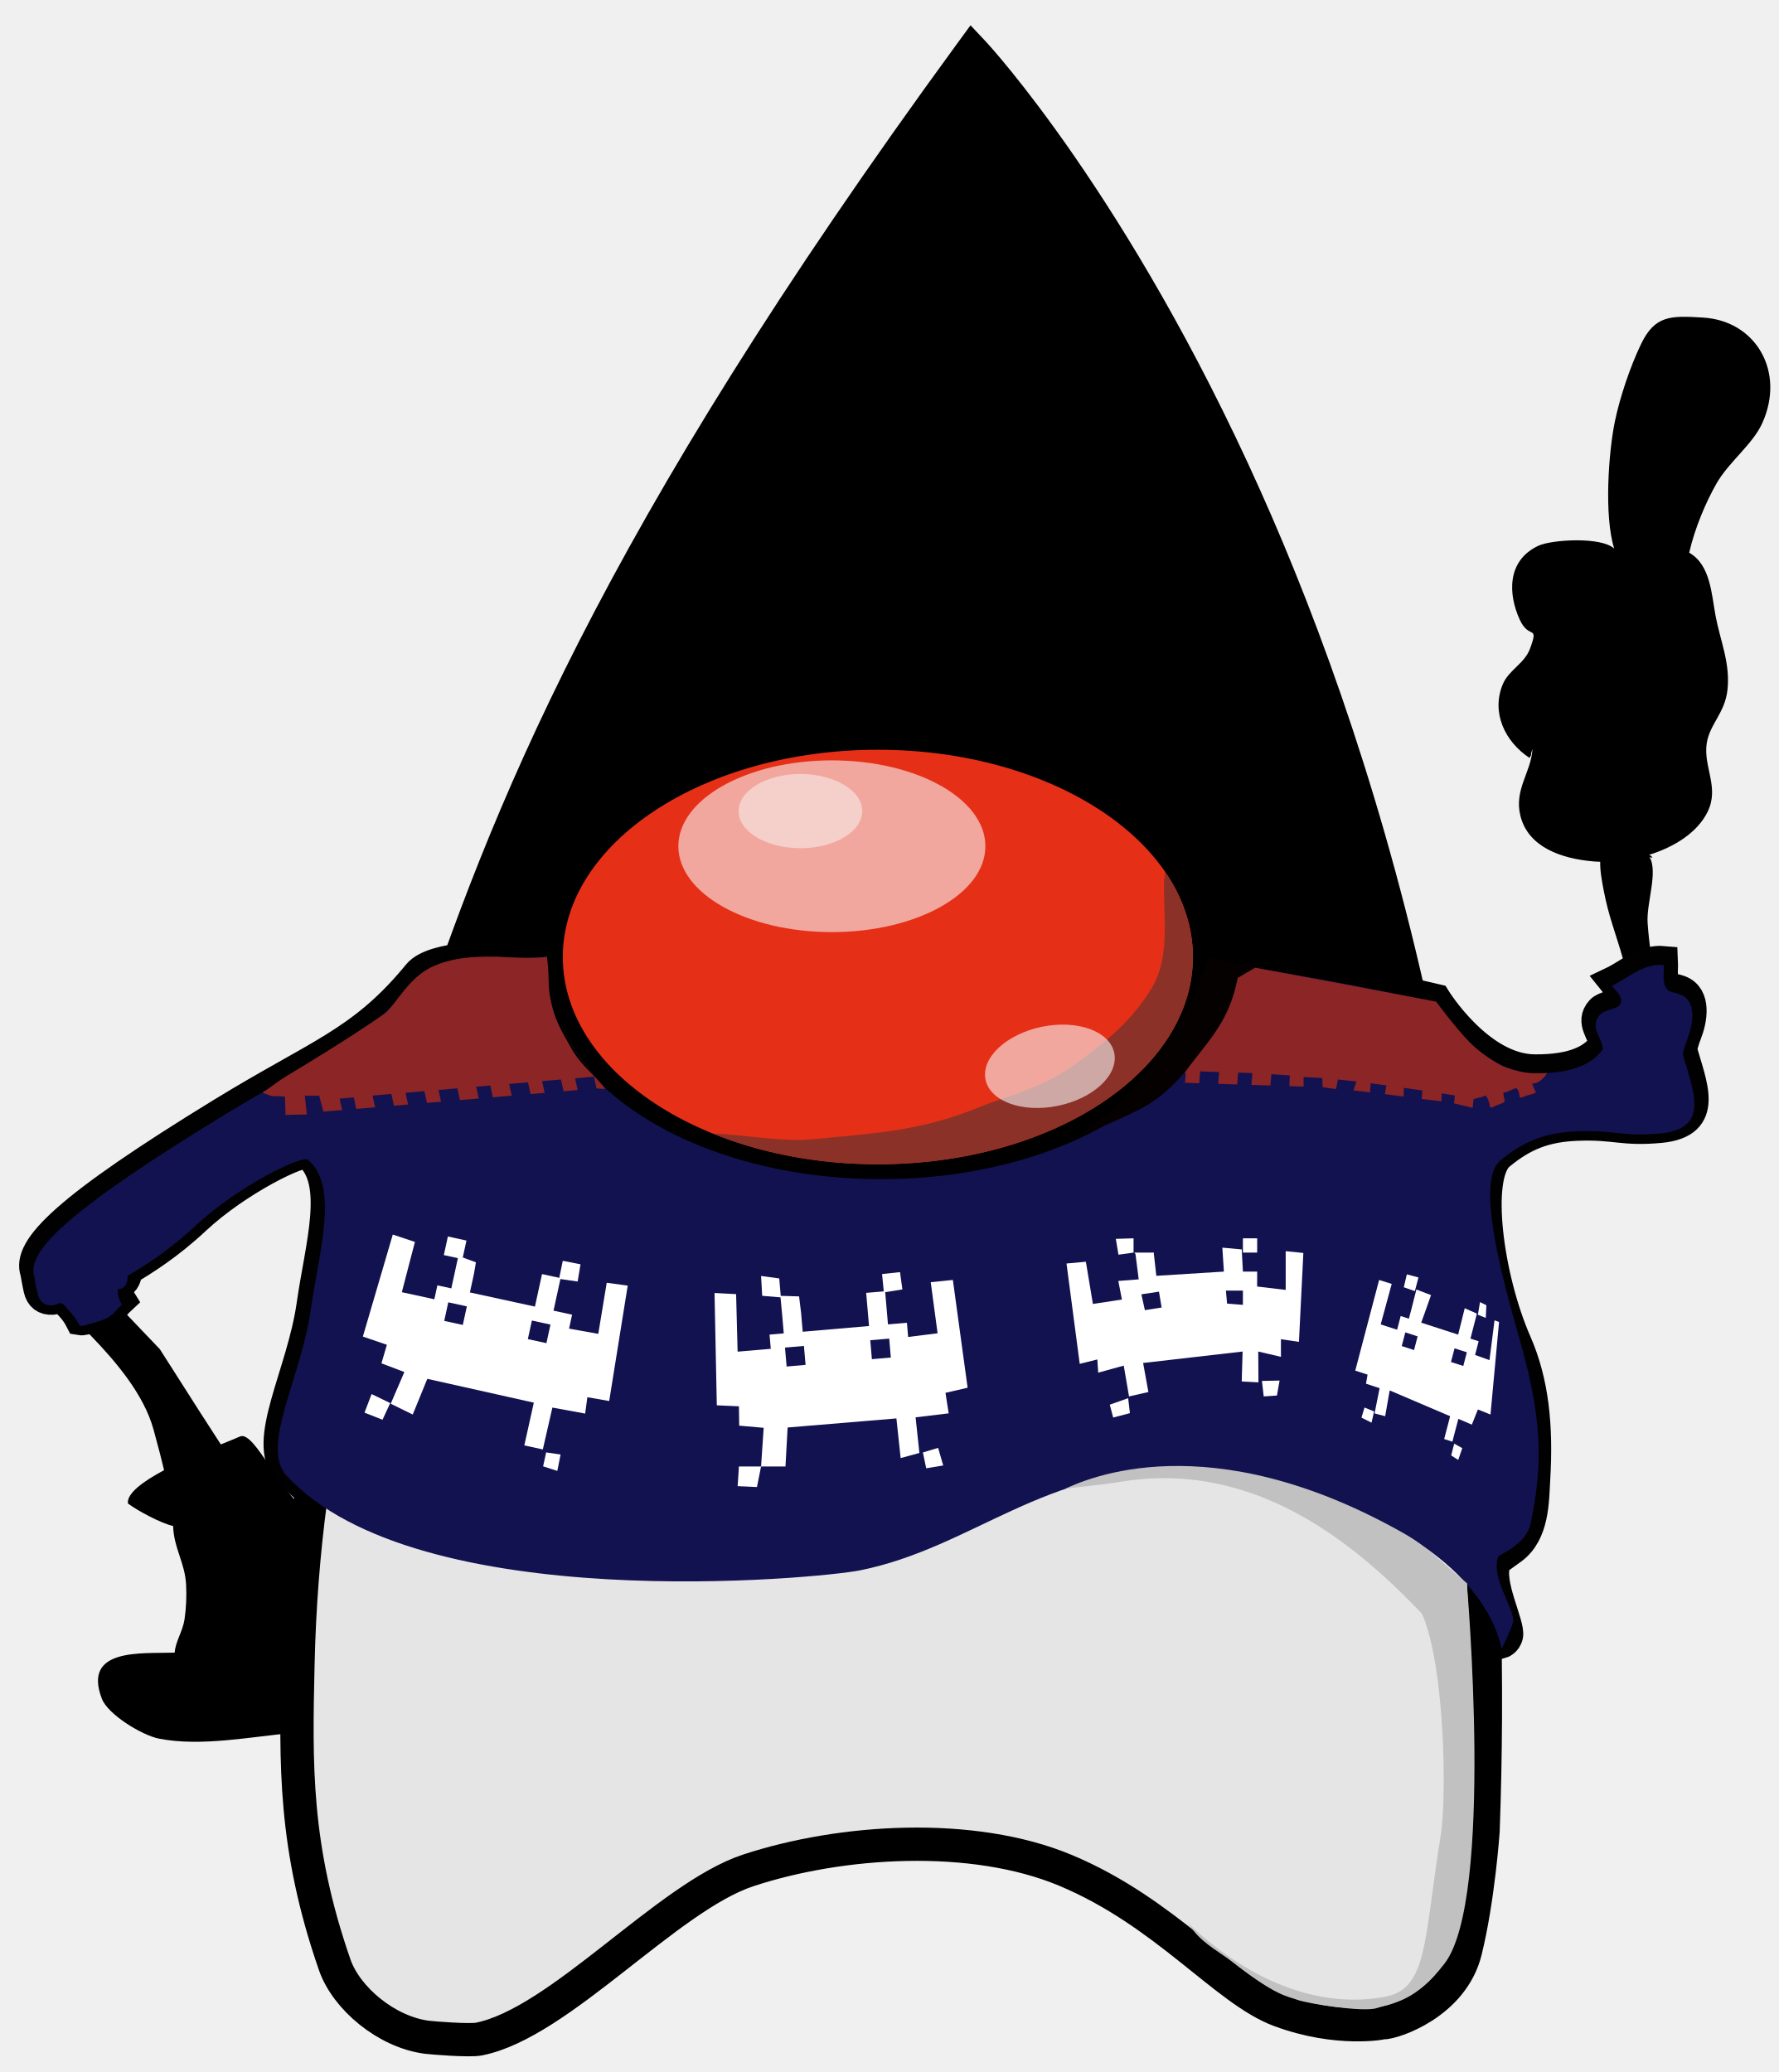
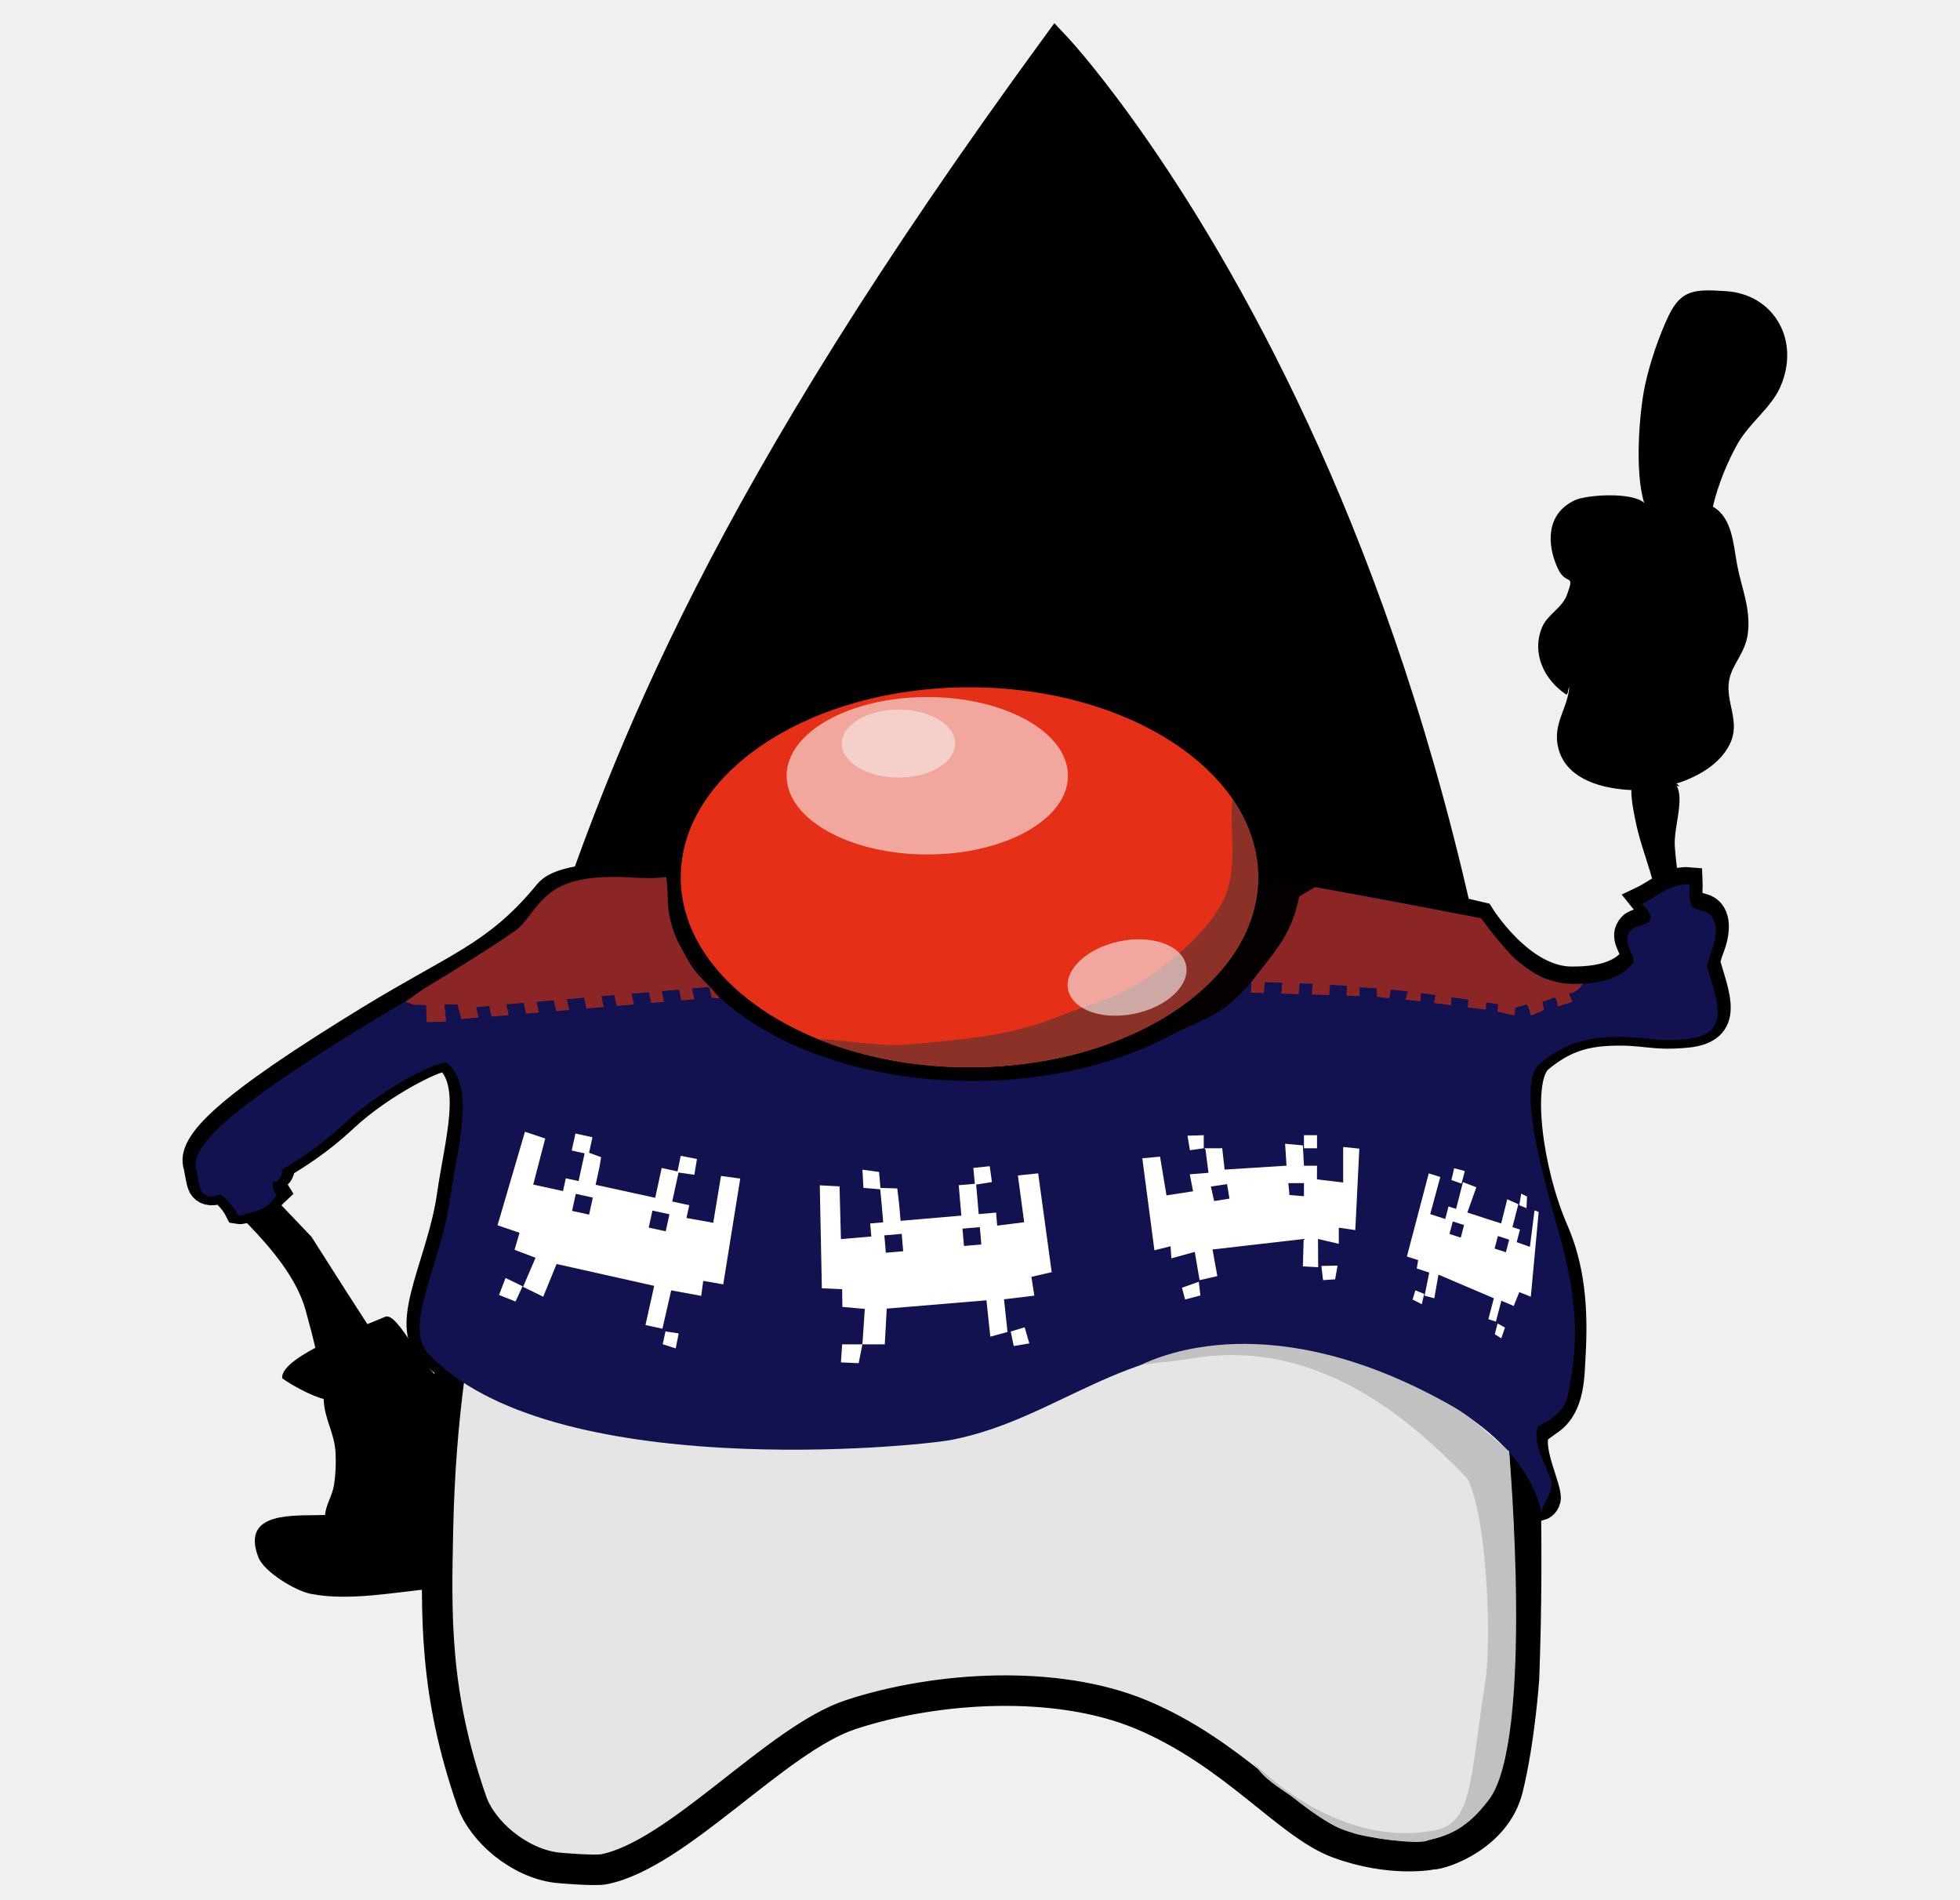
- <svg xmlns="http://www.w3.org/2000/svg" version="1.1" id="Layer_1" x="0px" y="0px" width="374.125px" height="435.897px" viewBox="0 0 374.125 435.897" enable-background="new 0 0 374.125 435.897" xml:space="preserve">
+ <svg xmlns="http://www.w3.org/2000/svg" version="1.1" id="Layer_1" x="0px" y="0px" width="547.589px" height="530.57px" viewBox="0 0 374.125 435.897" enable-background="new 0 0 374.125 435.897" xml:space="preserve">
  <path d="M346.54,194.191c-0.288-4.201,2.245-10.692,0.414-13.887c0.074,0.001,0.146-0.002,0.219-0.002  c-2.088-0.682-4.217-1.261-6.469-1.505c-0.94-0.102-1.979-0.089-3.059,0.031c0.01,0.003,0.021,0.007,0.031,0.01  c-1.975,0.52-0.895,6.107,0.01,10.321c1.031,4.801,2.973,9.458,4.121,14.338c1.229,5.22,2.921,20.268-2.274,23.391  c-5.924,3.562-18.161,1.116-25.02,1.116c-3.028,0-14.004-0.581-13.456,4.887c0.43,4.289,10.395,4.757,13.451,5.066  c6.737,0.68,13.768-1.682,20.664-1.683c3.268,0,13.359,1.674,15.449-1.632c1.351-2.137,0.281-11.572,0.003-13.726  C349.478,212.024,347.155,203.153,346.54,194.191z" />
  <path fill="none" stroke="#010102" stroke-width="6" stroke-miterlimit="10" d="M353.937,220.746  c0.248-1.078,0.528-2.088,0.978-3.216c1.162-2.913,2.108-7.99-1.594-9.359c-1.577-0.583-2.642-0.224-3.226-2.12  c-0.375-1.215-0.085-2.763-0.156-4.035c-4.325-0.394-7.383,2.702-10.908,4.374c0.612,0.778,2.711,2.636,1.686,4  c-0.728,0.969-3.206,0.99-4.181,2.057c-2.399,2.625,0.607,5.017,0.576,7.304c-2.021,2.802-5.881,5.129-14.359,5.058  c-11.562-0.096-20.634-14.808-20.634-14.808s-18.588-4.51-46.695-8.614c0.041,0.616,0.075,1.233,0.075,1.855  c0,24.203-31.426,43.823-70.191,43.823s-70.191-19.62-70.191-43.823c0-1.598-0.249-1.471,0.018-3.025  c-4.825,0.706-16.276,0.2-23.012,2.165c-1.955,0.571-3.513,1.35-4.397,2.427c-0.26,0.317-0.519,0.629-0.777,0.935  c-11.312,13.425-20.247,15.852-40.214,28.077C13.645,254.08,5.396,262.543,7.263,267.688c0,0,0.427,2.467,0.687,3.564  c0.391,1.652,1.395,2.444,3.132,2.343c0.507-0.03,1.227-0.516,1.709-0.444c0.561,0.085,1.233,1.056,1.6,1.437  c0.975,1.012,1.735,2.046,2.374,3.312c0.726,0.133,1.701-0.259,2.395-0.459c1.243-0.359,2.679-0.71,3.786-1.413  c1.03-0.654,1.79-1.77,2.684-2.591c-0.593-0.957-0.944-2.138-0.853-3.251c1.355,0.111,2.043-1.261,2.057-2.435  c0.001-0.117-0.016-0.227-0.032-0.336c3.51-2.04,8.858-5.43,14.422-10.641c8.855-8.294,22.349-14.838,23.557-13.789  c6.59,5.722,2.35,19.111,0.59,31.522c-2.052,14.473-10.709,28.871-5.059,34.979c27.574,29.812,112.127,21.567,120.498,19.892  c32.145-6.429,48.619-35.359,104.942-12.296c28.054,11.488,30.054,28.835,30.054,28.835s1.238-0.367,1.542-1.797  c0.509-2.396-4.274-11.104-2.576-15.351c0.256-0.639-1.194,0.705,3.424-2.691c4.74-3.485,4.6-10.442,4.861-14.83  c0.679-11.409-0.305-20.624-3.939-28.929c-5.976-13.659-8.708-34.889-3.586-39.157c5.122-4.268,9.75-5.923,16.247-6.168  c7.973-0.301,9.477,1.203,17.451,0.451C360.037,236.427,355.895,227.998,353.937,220.746z" />
  <path fill="#E5E5E5" stroke="#000000" stroke-width="7" stroke-miterlimit="10" d="M261.853,104.54  c-27.57-61.539-56.649-92.958-56.94-93.269l-0.448-0.478l-0.387,0.53C128.838,114.32,106.421,171.727,89.91,221.698l-1.246,3.769  c-13.368,40.417-24.914,75.323-26.004,124.941c-0.451,20.557-0.875,38.137,7.741,62.948c2.441,7.029,10.884,14.136,19.382,15.23  c1.082,0.139,8.923,0.779,10.929,0.386c16.967-3.326,39.638-29.883,56.671-35.491c19.536-6.432,47.139-8.198,66.737,0  c21.123,8.836,33.599,25.223,45.09,29.475c12.19,4.51,21.6,2.595,21.625,2.595c2.316,0,14.67-4.114,17.383-15.107  c2.723-11.035,3.699-25.084,3.71-25.242C316.623,256.092,287.289,161.314,261.853,104.54z" />
  <path fill="#D1D1D1" d="M142.708,239.164c0,0,47.16,13.783,71.194,10.038c24.398-3.802,39.576-9.651,51.589-18.103  c12.098-8.512,19.782-21.316,19.782-24.197C285.273,204.022,146.8,208.631,142.708,239.164z" />
  <path d="M298.701,214.354c-10.062-45.355-23.66-82.118-36.322-109.813c-28.134-61.539-57.808-92.958-58.105-93.269l-0.457-0.478  l-0.395,0.53c-68.655,92.098-94.209,147.742-110.895,194.214C142.29,196.342,225.866,198.147,298.701,214.354z" />
  <ellipse cx="185.982" cy="202.947" rx="70.607" ry="46.221" />
  <ellipse fill="#E53017" cx="184.638" cy="201.33" rx="66.264" ry="43.603" />
  <path fill="#8C3128" d="M225.406,224.422c-6.712,4.738-13.906,6.236-18.659,8.199c-12.808,5.29-21.75,5.693-36.046,7.068  c-6.236,0.6-14.81-1.066-20.8-1.228c10.101,4.101,21.997,6.472,34.737,6.472c36.596,0,66.264-19.522,66.264-43.603  c0-6.391-2.107-12.455-5.861-17.924c-0.982,6.466,1.8,16.747-2.814,24.478C238.325,214.423,232.615,219.334,225.406,224.422z" />
  <ellipse transform="matrix(0.9791 -0.2035 0.2035 0.9791 -41.0332 49.6425)" opacity="0.6" fill="#F9F7F7" cx="220.825" cy="224.308" rx="13.824" ry="8.482" />
  <ellipse opacity="0.6" fill="#F9F7F7" cx="174.965" cy="178.027" rx="32.288" ry="18.064" />
  <ellipse opacity="0.5" fill="#F9F7F7" cx="168.347" cy="170.637" rx="13.001" ry="7.806" />
  <path d="M94.509,197.919c0,0-5.707,15.361-11.77,17.861c-6.063,2.501-7.133,6.073-8.916,8.931c-0.543,0.871-0.988,2.306-1.322,3.951  c-0.763,3.753-0.957,8.6-0.461,10.338c0.713,2.501,3.21,12.503,4.28,13.932c1.07,1.429,1.07,1.429,1.07,1.429" />
  <path fill="none" d="M29.481,312.902c0.591-3.903,7.263-6.742,10.489-7.783c2.097-0.677,7.133-1.231,8.274-2.931  c0.751,3.802,6.958,9.062,9.628,11.941c2.263,2.441,4.502,4.345,6.5,6.989c-0.082-0.187-0.295-0.551-0.347-0.739  c0.421,7.629-1.61,15.894-2.144,23.38c-0.239,3.357,0,6.815,0,10.183c0,4.076,1.196,8.514,0.886,12.289  c-8.624,1.778-15.149,6.513-24.305,3.157c-6.518-2.39-12.484-5.026-18.575-8.364c-0.237,0.001-0.234,0.018,0.011,0.053  c1.069-2.735-11.458-15.716-1.239-15.713c3.662,0.001,7.191,3.513,10.813,3.966c5.63,0.704,4.603-2.446,6.156-7.18  c1.346-4.101,2.202-6.276,0.1-10.424c-1.196-2.36-1.922-3.787-1.927-6.481c-0.005-2.425,1.897-4.836,1.789-6.865  c-0.129-2.42-3.799-5.593-6.109-6.095" />
  <path d="M83.691,221.408c0-0.154,0.007-0.305,0.009-0.459c-17.739,10.811-42.997,25.934-50.918,29.309  c-12.633,5.383-10.265,3.66-17.979,9.304c-7.235,5.294-6.024,4.888-6.024,9.292s19.443,17.044,23.521,31.911  c1.152,4.202,1.834,6.876,2.208,8.525c-4.369,2.334-7.83,4.848-7.605,6.968l-0.022,0.016c2.074,1.568,7.087,4.242,9.538,4.756  c0.099,4.549,2.488,7.77,2.722,12.312c0.126,2.441,0.024,4.993-0.335,7.358c-0.384,2.528-1.89,4.584-2.071,6.975  c-6.809,0.234-19.48-1.099-15.3,9.722c1.271,3.291,8.432,7.67,12.01,8.369c8.997,1.757,19.48-0.461,28.358-1.213  c-0.012-3.93,0.221-7.234,0.789-11.173c0.544-3.775,0-7.227,0-11.173c0-8.312,1.436-15.867,2.005-24.209  c0.16-0.06,0.319-0.065,0.479-0.014c-5.73-2.757-11.503-17.177-14.596-15.783c-0.794,0.358-2.241,0.937-4.033,1.669l-4.476-6.935  l-8.354-13.104l-7.492-7.851c0,0-4.775-5.279-3.549-8.604c1.226-3.325,8.792-8.107,10.325-8.819  c1.533-0.713,12.976-7.887,16.348-9.787c3.372-1.9,28.108-19.628,30.867-22.478c0.209-0.216,3.734,0.823,4.066,0.552  C83.864,225.099,83.691,223.28,83.691,221.408z" />
  <path d="M309.061,268.772c0,0-1.88-16.278,2.39-21.256c4.27-4.978,3.604-8.647,3.897-12.003c0.089-1.023-0.165-2.503-0.613-4.121  c-1.022-3.691-3.047-8.098-4.277-9.423c-1.77-1.905-8.531-9.688-10.132-10.476c-1.602-0.788-1.602-0.788-1.602-0.788" />
  <path fill="none" stroke="#000000" stroke-miterlimit="10" d="M256.17,203.583c0,25.844-31.504,45.031-70.425,45.031  s-70.523-19.187-70.523-45.031s31.552-46.795,70.474-46.795S256.17,177.739,256.17,203.583z" />
  <path fill="#121251" d="M353.937,221.746c0.248-1.078,0.528-2.088,0.978-3.216c1.162-2.913,2.108-7.99-1.594-9.359  c-1.577-0.583-2.642-0.224-3.226-2.12c-0.375-1.215-0.085-2.763-0.156-4.035c-4.325-0.394-7.383,2.702-10.908,4.374  c0.612,0.778,2.711,2.636,1.686,4c-0.728,0.969-3.206,0.99-4.181,2.057c-2.399,2.625,0.607,5.017,0.576,7.304  c-2.021,2.802-5.881,5.129-14.359,5.058c-11.562-0.096-20.634-14.808-20.634-14.808s-18.588-4.51-46.695-8.614  c0.041,0.616,0.075,1.233,0.075,1.855c0,24.203-31.426,43.823-70.191,43.823s-70.191-19.62-70.191-43.823  c0-1.598-0.249-1.471,0.018-3.025c-4.825,0.706-16.276,0.2-23.012,2.165c-1.955,0.571-3.513,1.35-4.397,2.427  c-0.26,0.317-0.519,0.629-0.777,0.935c-11.312,13.425-20.247,15.852-40.214,28.077C13.645,255.08,5.396,263.543,7.263,268.688  l-0.046,0.046c0.017,0.001,0.036,0.003,0.067,0.019c0.054,1.132,0.406,2.402,0.666,3.499c0.391,1.652,1.395,2.444,3.132,2.343  c0.507-0.03,1.227-0.516,1.709-0.444c0.561,0.085,1.233,1.056,1.6,1.437c0.975,1.012,1.735,2.046,2.374,3.312  c0.726,0.133,1.701-0.259,2.395-0.459c1.243-0.359,2.679-0.71,3.786-1.413c1.03-0.654,1.79-1.77,2.684-2.591  c-0.593-0.957-0.944-2.138-0.853-3.251c1.355,0.111,2.043-1.261,2.057-2.435c0.001-0.117-0.016-0.227-0.032-0.336  c3.51-2.04,8.858-5.43,14.422-10.641c8.855-8.294,22.349-14.838,23.557-13.789c6.59,5.722,2.35,19.111,0.59,31.522  c-2.052,14.473-10.709,28.871-5.059,34.979c27.574,29.812,112.127,21.567,120.498,19.892c23.93-4.786,39.175-22.042,68.64-21.034  c10.116,0.346,21.907,2.844,36.302,8.739c28.054,11.488,30.054,28.835,30.054,28.835s2.138-4.269,2.442-5.699  c0.509-2.396-4.818-9.478-3.119-13.724c0.256-0.639,5.869-2.332,6.842-7.195c2.07-10.35,3.03-19.728-2.173-37.892  c-4.105-14.332-9.387-33.975-4.265-38.244c5.122-4.268,9.75-5.923,16.247-6.168c7.973-0.301,9.477,1.203,17.451,0.451  C360.037,237.427,355.895,228.998,353.937,221.746z" />
  <g>
    <rect x="106.8" y="216.574" transform="matrix(0.2129 -0.9771 0.9771 0.2129 -127.4406 277.94)" fill="#FFFFFF" width="4" height="3" />
    <rect x="93.715" y="260.504" transform="matrix(0.9771 0.2129 -0.2129 0.9771 58.0942 -14.3612)" fill="#FFFFFF" width="4" height="4" />
    <polygon fill="#FFFFFF" points="122.095,265.975 118.369,265.243 117.587,269.04 121.496,269.598  " />
    <path fill="#FFFFFF" d="M127.611,269.864l-1.778,10.745l-6.144-1.098l0.639-2.931l-3.908-0.852l1.491-6.839l-3.908-0.852   l-1.491,6.839l-13.679-2.981l0.85-3.902l0.417-2.433l-3.686-1.356l-0.64,2.937l-0.85,3.902l-2.931-0.639l-0.639,2.931l-6.839-1.491   l2.756-10.574l-4.655-1.552l-6.295,21.464l5.055,1.723l-1.149,3.906l4.821,1.83l-2.868,6.671l4.628,2.268l3.068-7.509l22.402,5.012   l-1.998,8.996l3.89,0.844l2.013-8.805l6.893,1.264l0.46-3.446l4.595,0.804l3.897-24.278L127.611,269.864z M115.78,278.659   l-0.852,3.908l-3.908-0.852l0.852-3.908L115.78,278.659z M98.193,274.826l-0.852,3.908l-3.908-0.852l0.852-3.908L98.193,274.826z" />
    <polygon fill="#FFFFFF" points="76.665,297.184 80.456,298.678 82.071,295.173 78.158,293.279  " />
    <polygon fill="#FFFFFF" points="117.217,309.442 117.906,305.996 114.87,305.55 114.231,308.481  " />
  </g>
  <g>
    <polygon fill="#FFFFFF" points="163.896,268.952 160.074,268.431 160.313,272.609 164.239,272.937  " />
    <polygon fill="#FFFFFF" points="189.3,267.622 185.525,268.026 185.902,271.884 189.8,271.26  " />
    <path fill="#FFFFFF" d="M195.76,269.744l1.442,10.748l-6.193,0.771l-0.258-2.989l-3.985,0.344l-0.601-6.974l-3.985,0.344   l0.601,6.974l-13.948,1.202l-0.343-3.979l-0.419-3.456l-3.939-0.119l0.372,3.919l0.343,3.979l-2.989,0.258l0.258,2.989   l-6.974,0.601l-0.319-12.104l-4.535-0.239l0.477,23.631l4.653,0.206l0.059,4.071l5.147,0.454l-0.55,8.136h5.132l0.452-8.2   l22.881-1.912l0.894,8.344l3.939-1.074l-0.796-7.498l6.958-0.838l-0.672-4.316l4.655-1.074l-3.103-22.677L195.76,269.744z    M187.024,281.607l0.344,3.985l-3.985,0.344l-0.344-3.985L187.024,281.607z M169.09,283.153l0.344,3.985l-3.985,0.344l-0.344-3.985   L169.09,283.153z" />
    <polygon fill="#FFFFFF" points="155.147,312.647 159.21,312.834 160.074,308.511 155.419,308.511  " />
    <polygon fill="#FFFFFF" points="198.386,308.295 197.312,304.595 194.115,305.562 194.805,308.891  " />
  </g>
  <g>
    <path fill="#FFFFFF" d="M147.641,299.029" />
    <path fill="#FFFFFF" d="M143.641,298.983" />
    <path fill="#FFFFFF" d="M143.675,295.984" />
  </g>
  <path fill="#050101" d="M254.17,201.541c0,0-9.683,31.529-34.274,40.445c-21.059,7.636,5.716-1.6,19.413-8.414  c2.838-1.412,4.73-2.911,5.903-3.943c9.094-8.003,18.748-26.187,18.748-26.187" />
  <path fill="none" d="M324.345,289.537c0,0-2.473,20.318-3.883,33.919c-0.588,5.677-0.991,10.184-0.952,11.556  c0.135,4.656-0.91,13.795-0.126,12.228" />
  <g>
    <polygon fill="#8C2525" points="128.419,218.836 128.416,218.835 128.419,218.837  " />
    <path fill="#8C2525" d="M119.922,220.118c-1.69-3.16-3.393-5.415-4.244-10.504c-0.497-2.974-0.108-4.983-0.666-8.34   c-2.383,0.505-9.564,0.032-10.353-0.016c-1.492,0.088-10.16-0.642-15.712,3.265c-3.899,2.744-6.203,7.418-8.087,8.736   c-7.862,5.503-17.961,11.512-20.784,13.236c-1.734,1.059-3.225,2.319-4.932,3.386c0.136,0.067,0.019-0.084,0.188-0.022l0.161,0.1   c-0.01,0.054-0.015,0.084-0.015,0.084l0.103-0.03l1.525,0.574c0.092-0.049,2.727,0.123,2.816,0.072l0.144,3.899l4.476-0.11   l-0.433-3.937h3.032l0.858,3.335l3.963-0.319l-0.528-2.394c0.857-0.083,1.849-0.174,2.965-0.282l0.535,2.439l3.963-0.337   l-0.542-2.47l3.963-0.338l0.542,2.471l2.972-0.254l-0.542-2.471l3.963-0.338l0.543,2.471l2.972-0.254l-0.542-2.471l3.963-0.338   l0.542,2.471l3.963-0.338l-0.542-2.471l2.972-0.254l0.542,2.471l3.963-0.338l-0.542-2.471l3.963-0.338l0.542,2.471l2.972-0.254   l-0.542-2.471l3.963-0.338l0.543,2.471l2.972-0.254l-0.542-2.471l3.963-0.338l0.542,2.471l1.855,0.113   c-0.07-0.078-0.327-0.446-0.394-0.527C124.142,225.212,121.972,223.951,119.922,220.118z" />
  </g>
  <path fill="none" d="M52.209,232.043c1.513-1.81,4.124-3.087,6.18-4.289c1.847-1.08,3.585-2.402,5.439-3.599  c4.739-3.06,10.242-5.578,14.583-9.153c2.057-1.695,4.289-3.169,6.475-4.674c3.028-2.086,4.704-5.117,7.361-7.488  c0.692-0.617,2.812-1.432,2.835-2.531c0.072-3.556-20.777,6.403-21.483,6.785c-10.179,5.509-21.685,11.607-29.564,20.34  c-1.752,1.942-4.828,5.08-3.068,8.045c1.076,1.813,3.982,1.868,5.824,1.071c2.118-0.917,3.301-3.258,5.256-4.343" />
  <path fill="#8C2525" d="M325.382,225.743c-0.22-0.038-2.257,0.195-4.408-0.088c-1.986-0.262-4.088-1.035-4.525-1.205  c-0.993-0.385-3.219-1.635-5.848-3.791c-3.129-2.567-8.537-9.942-8.537-9.942l-20.946-3.966l-17.136-3.177  c0,0.044-3.64,2.106-3.648,2.149c-1.905,9.708-6.514,13.444-11.12,19.89l0.189,0.266l-0.177,1.908l2.996,0.097l0.207-2.491  l3.995,0.129l-0.207,2.491l3.995,0.129l0.207-2.491l2.019,0.065c0.325,0.016,0.65,0.032,0.975,0.048l-0.206,2.474l3.995,0.129  l0.198-2.382c1.294,0.077,2.587,0.162,3.879,0.252l-0.083,2.26l2.996,0.097l-0.019-2.015l3.928,0.216l0.085,1.928l2.803,0.387  l0.419-2.015c1.295,0.132,2.59,0.271,3.884,0.421l-0.605,1.872l3.466,0.432l0.134-1.936c1.11,0.142,2.219,0.294,3.327,0.451  l-0.341,1.845l3.928,0.504l0.079-1.826c1.25,0.179,2.551,0.363,3.879,0.553l-0.146,1.777l4.159,0.504l0.067-1.677  c0.923,0.143,1.846,0.291,2.765,0.447l-0.175,1.663c0,0,3.895,0.929,3.928,0.936c-0.038-0.009,0.173-1.682,0.185-1.861  c0.018-0.004,0.04-0.009,0.058-0.013c-0.002,0.009-0.009,0.015-0.01,0.025l0.159-0.027c0.034-0.009,0.072-0.038,0.108-0.054  c0.731-0.158,1.62-0.386,2.274-0.662c0.331,0.45,0.656,1.291,0.77,1.859c0.065,0.325-0.054,0.543,0.293,0.648  c0.254,0.077,0.747-0.251,0.976-0.358c0.432-0.202,1.819-0.541,1.919-1.004c0.046-0.212-0.174-0.636-0.208-0.859  c-0.045-0.3-0.053-0.614-0.091-0.907c0.714-0.032,1.517-0.502,2.178-0.758c0.471-0.182,0.573-0.288,0.872,0.193  c0.227,0.366,0.269,0.703,0.344,1.116c0.057,0.314-0.069,0.451,0.302,0.507c0.222,0.034,0.739-0.268,0.965-0.344  c0.667-0.221,1.667-0.363,2.232-0.773c-0.36-0.545-0.642-1.242-0.846-1.86C323.534,228.014,324.837,226.779,325.382,225.743z" />
  <path fill="none" stroke="#FFEC00" stroke-miterlimit="10" d="M328.635,316.41" />
  <path fill="none" stroke="#FFEC00" stroke-miterlimit="10" d="M329.91,311.498" />
  <path fill="none" stroke="#FFEC00" stroke-miterlimit="10" d="M330.91,293.498" />
  <path fill="none" stroke="#FFEC00" stroke-miterlimit="10" d="M331.91,285.498" />
  <g>
    <polygon fill="#FFFFFF" points="234.691,260.624 235.246,263.957 238.419,263.511 238.419,260.511  " />
    <rect x="261.419" y="260.511" fill="#FFFFFF" width="3" height="3" />
    <path fill="#FFFFFF" d="M270.419,263.217v8.148l-6.014-0.715l0.014-3.139h-3l-0.249-4.665l-4.074-0.37l0.323,5.035l-14.211,0.891   l-0.556-4.945l-0.185,0.055h-3.889l0.247,0.316l0.679,5.316l-4.29,0.338l0.756,3.905l-6.103,0.934l-1.478-8.884l-4.072,0.372   l2.779,21.111l3.704-0.925l0.185,2.778l5.37-1.481l1.111,6.481l4.074-0.926l-1.111-6.111l20.925-2.407l-0.185,6.296l3.518,0.185   l-0.042-6.481l4.772,1.111v-3.703l3.788,0.556l0.926-18.702L270.419,263.217z M261.419,271.511v3l-3.33-0.27l-0.248-2.724   L261.419,271.511z M243.764,271.735l0.556,3.333l-3.518,0.556l-0.741-3.333L243.764,271.735z" />
    <polygon fill="#FFFFFF" points="234.135,298.215 237.653,297.289 237.283,294.141 233.419,295.511  " />
    <polygon fill="#FFFFFF" points="268.577,293.585 269.133,290.437 265.419,290.511 265.8,293.77  " />
  </g>
  <g>
    <polygon fill="#FFFFFF" points="295.897,268.094 295.261,270.807 297.587,271.618 298.34,268.737  " />
    <polygon fill="#FFFFFF" points="312.626,274.588 311.285,273.929 310.843,276.586 312.499,277.26  " />
    <path fill="#FFFFFF" d="M314.342,277.766l-1.06,8.374l-3.033-1.09l0.753-2.88l-1.726-0.559l1.355-5.26l-2.556-1.13l-1.388,5.551   l-7.767-2.515l0.898-2.496l1.166-3.302l-3.074-1.179l-0.924,3.635l-0.655,2.505l-1.726-0.559l-0.753,2.881l-3.452-1.118   l2.316-8.523l-2.65-0.826l-5.018,19.072l2.589,0.838l-0.327,1.909l2.862,0.944l-1.06,5.307l2.226,0.59l0.954-5.425l12.714,5.424   l-1.256,4.801l1.726,0.559l1.256-4.801l2.838,1.211l1.272-3.184l2.65,1.061l1.802-19.46L314.342,277.766z M308.523,284.49   l-0.753,2.88l-2.589-0.838l0.753-2.88L308.523,284.49z M298.167,281.137l-0.753,2.88l-2.589-0.838l0.753-2.88L298.167,281.137z" />
    <polygon fill="#FFFFFF" points="286.356,298.231 288.476,299.293 289.006,296.934 286.992,296.108  " />
    <polygon fill="#FFFFFF" points="306.709,307.133 307.557,304.656 305.861,303.713 305.225,306.19  " />
  </g>
  <path fill="none" d="M329.571,226.225c0.542,0.042,0.983-0.428,1.428-0.673c0.782-0.43,0.919-0.472,1.593-0.804  c0.308-0.152,0.897-0.564,1.215-0.474c0.247,0.07,0.799,0.791,0.963,0.978c0.263,0.299,0.512,0.645,0.74,0.971  c0.871,1.246,1.188,2.814,1.688,4.226c0.532,1.504,0.921,3.045,1.121,4.626c0.165,1.306,0.302,2.638,0.23,3.963  c-2.07,0.107-4.202-0.182-6.284,0.216c-0.047-2.585-1.441-4.865-1.993-7.351c-0.265-1.193-0.163-2.294-0.76-3.377  c-0.373-0.678-0.493-1.526-1.068-2.059c0.378-0.116,0.973-0.461,1.357-0.299" />
  <path fill="#C1C1C1" d="M308.508,333.05c0,0,5.832,66.387-4.683,80.041c-6.2,8.051-10.633,8.181-14.263,9.367  c-2.876,0.939-14.7-1.008-16.583-1.707c-2.242-0.832-4.464-0.685-14.04-8.215c-1.795-1.412-5.752-3.589-7.888-6.349  c-6.395-8.264,13.747,18.842,40.335,13.871c8.944-1.672,8.094-12.007,11.641-33.978c1.425-8.829,0.735-40.19-5.082-48.641  C290.186,326.165,308.508,333.05,308.508,333.05z" />
  <g>
    <path fill="#C1C1C1" d="M225.461,316.208" />
    <path fill="#C1C1C1" d="M308.508,333.05c-5.999-4.885-7.932-7.487-13.586-10.666c-40.765-22.922-66.43-11.258-70.989-9.132   c3.053-0.518,7.011-0.733,11.765-1.522c40.329-6.691,66.001,32.806,73.807,38.382L308.508,333.05z" />
  </g>
  <path d="M360.997,101.769c-2.196,3.861-4.515,9.284-5.716,14.506c4.494,2.534,4.7,8.751,5.561,13.334  c0.979,5.215,3.131,9.934,2.487,15.588c-0.549,4.825-3.724,7.125-4.352,11.147c-0.777,4.972,2.728,9.277,0.173,14.456  c-2.155,4.367-6.992,7.388-12.301,9.037c0.318,0.084,0.55,0.311,0.723,0.631c-0.455-0.132-0.901-0.24-1.323-0.291  c-3.054-0.368-6.318,0.606-9.154,2.399c0.106-0.464,0.259-0.893,0.476-1.273c-0.807,0.006-1.6-0.011-2.358-0.075  c-6.852-0.58-13.738-3.007-15.405-9.511c-1.438-5.609,2.247-9.202,2.514-14.166c-0.747,2.262,0.183,0.407-0.618,1.896  c-5.177-3.419-8.104-9.517-5.623-15.504c1.236-2.984,4.57-4.326,5.732-7.495c1.909-5.209-0.178-1.772-2.157-6.064  c-2.429-5.266-2.82-12.416,3.916-15.574c2.73-1.279,13.163-1.97,15.945,0.601c-2.182-6.887-1.182-20.444,0.156-26.838  c1.061-5.069,3.221-11.489,5.49-16.2c2.931-6.086,6.272-5.979,13.071-5.561c11.097,0.682,17.334,11.414,12.403,22.244  C368.593,93.541,363.618,97.161,360.997,101.769z" />
</svg>
